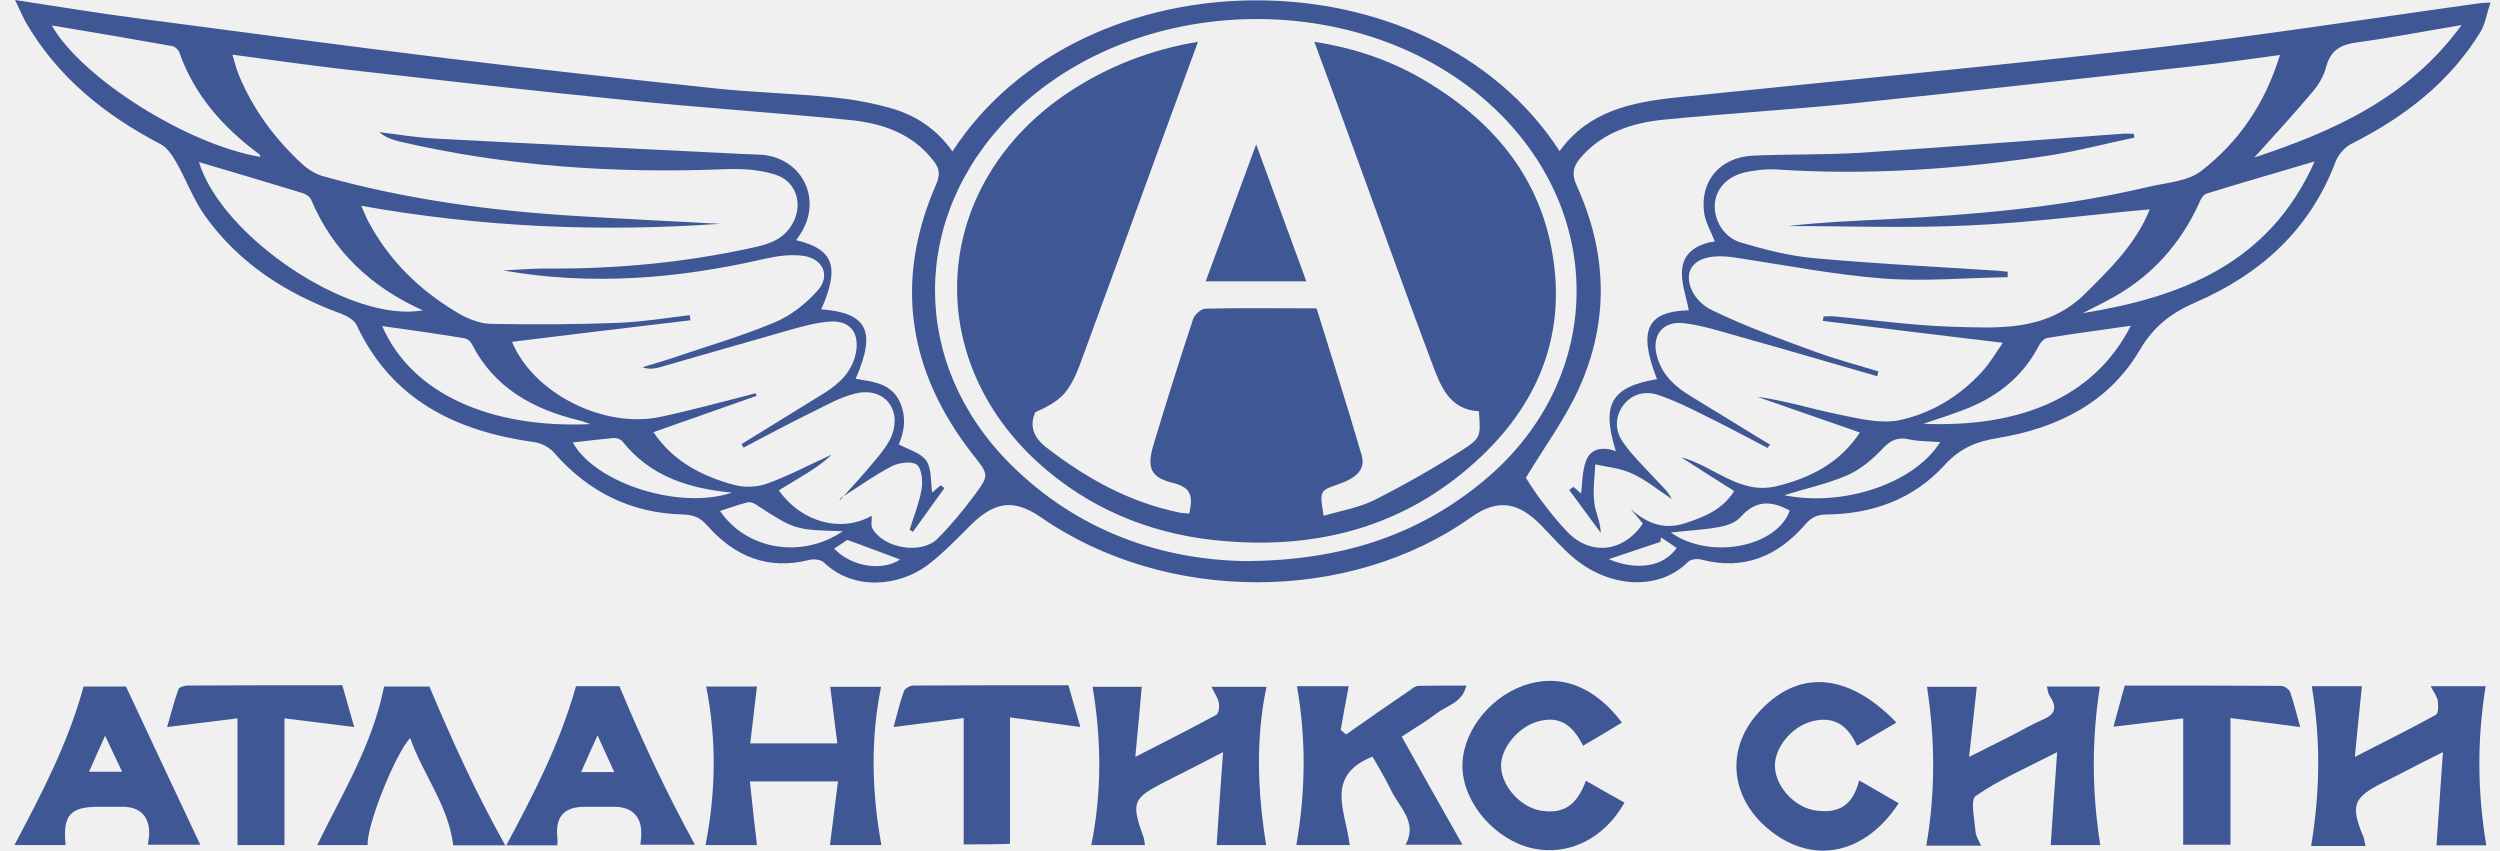
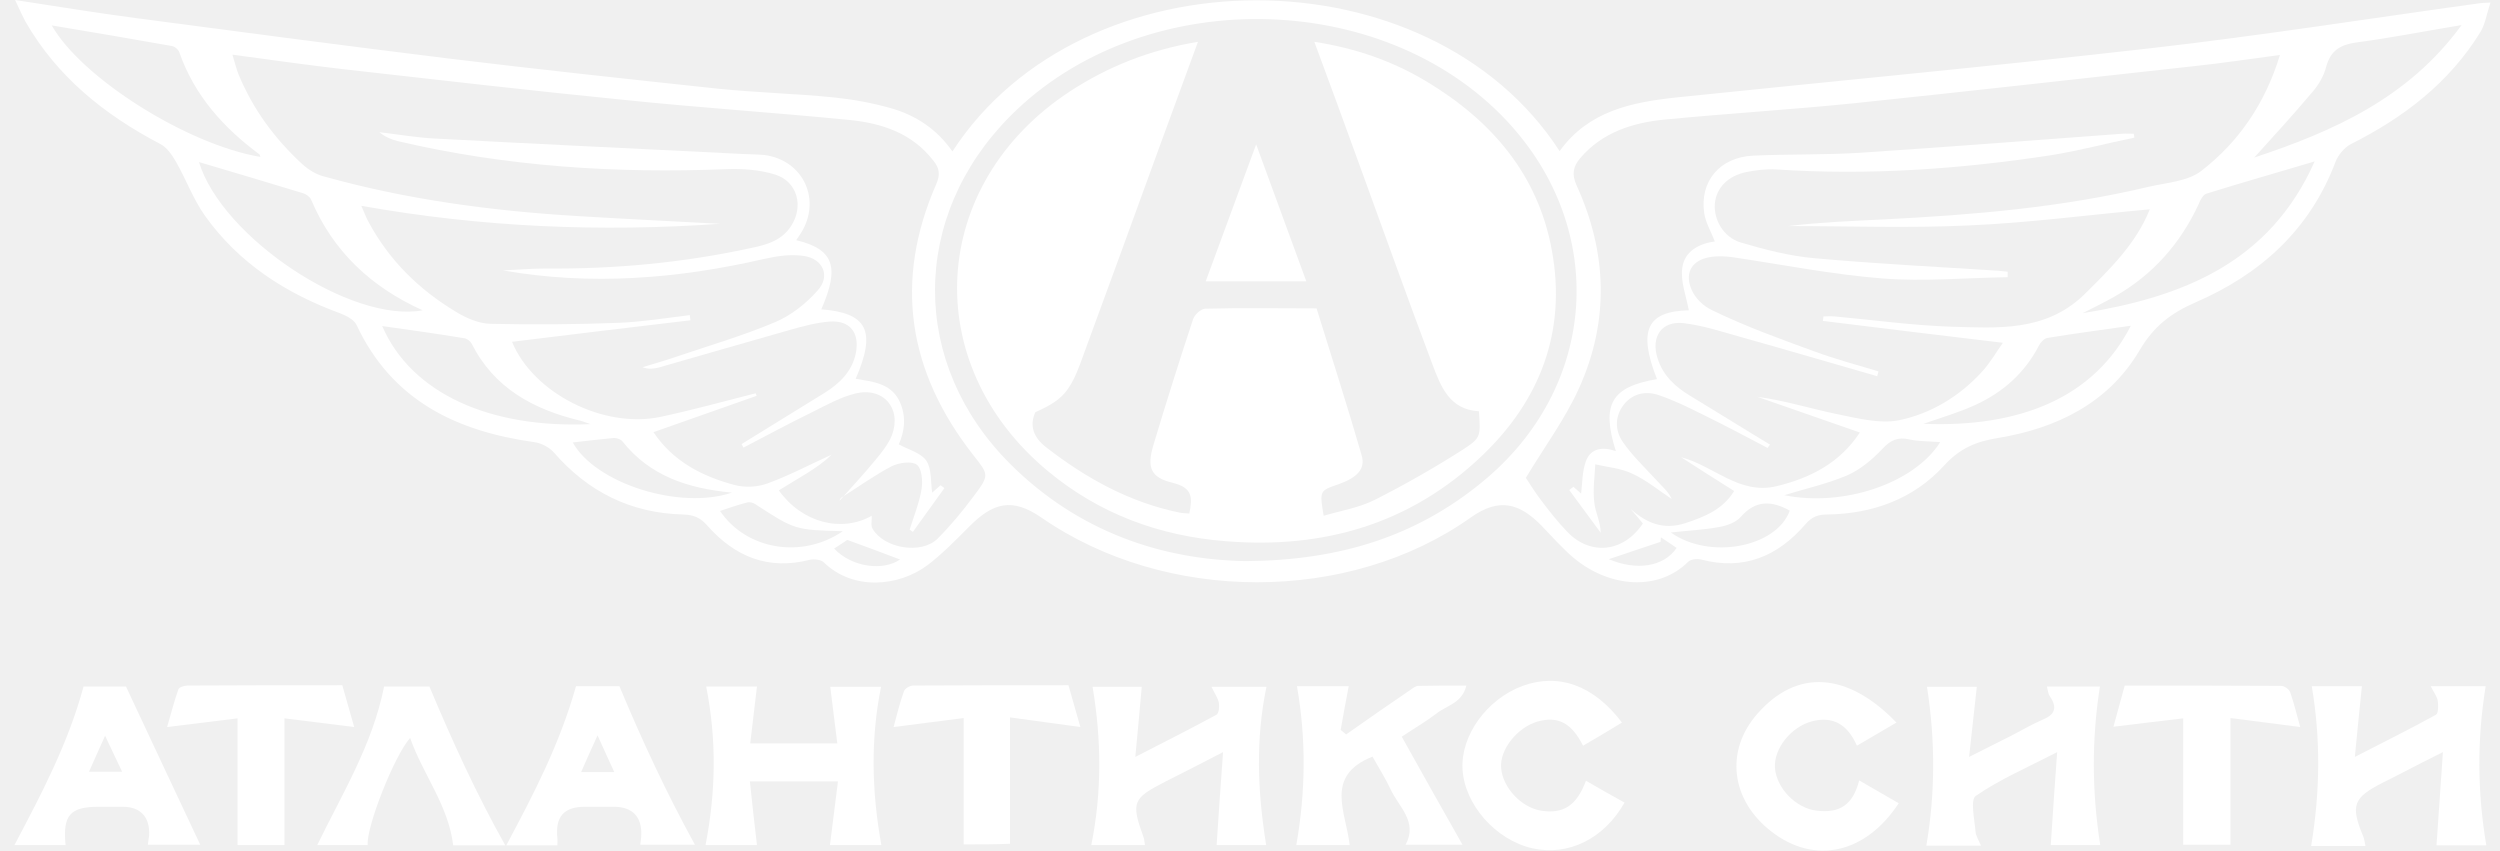
<svg xmlns="http://www.w3.org/2000/svg" width="97" height="33" viewBox="0 0 97 33" fill="none">
  <g clip-path="url(#clip0)">
-     <path d="M0.586 0C2.22 0.25 3.729 0.499 5.25 0.699C9.304 1.235 13.357 1.772 17.41 2.271C20.89 2.695 24.382 3.069 27.874 3.443C29.358 3.593 30.855 3.631 32.352 3.78C33.087 3.855 33.836 3.992 34.547 4.192C35.532 4.467 36.355 5.016 36.954 5.876C42.03 -1.934 55.462 -1.946 60.513 5.864C61.635 4.304 63.307 3.967 65.053 3.78C71.189 3.144 77.325 2.57 83.449 1.871C87.714 1.385 91.967 0.711 96.22 0.125C96.294 0.112 96.369 0.112 96.631 0.1C96.482 0.536 96.432 0.923 96.245 1.235C95.035 3.206 93.276 4.554 91.219 5.589C90.969 5.714 90.72 6.014 90.62 6.276C89.622 8.921 87.701 10.642 85.195 11.728C84.222 12.152 83.561 12.664 83.012 13.599C81.802 15.645 79.794 16.619 77.525 16.993C76.676 17.13 76.04 17.392 75.429 18.066C74.244 19.363 72.66 19.937 70.902 19.962C70.54 19.962 70.303 20.049 70.054 20.337C68.981 21.584 67.659 22.146 66.001 21.709C65.851 21.672 65.601 21.696 65.502 21.796C64.354 22.944 62.459 22.807 61.074 21.659C60.613 21.272 60.214 20.811 59.802 20.386C58.966 19.538 58.181 19.288 57.071 20.075C52.344 23.431 45.235 23.431 40.396 20.075C39.286 19.313 38.538 19.476 37.577 20.461C37.066 20.973 36.555 21.497 35.981 21.933C34.871 22.757 33.112 22.932 31.965 21.821C31.853 21.709 31.578 21.684 31.416 21.721C29.807 22.133 28.51 21.597 27.45 20.399C27.176 20.087 26.926 19.975 26.502 19.962C24.482 19.912 22.823 19.089 21.489 17.554C21.314 17.355 21.002 17.192 20.728 17.155C17.697 16.731 15.203 15.533 13.831 12.601C13.731 12.402 13.444 12.252 13.22 12.165C11.1 11.391 9.266 10.218 7.944 8.359C7.495 7.723 7.221 6.962 6.834 6.288C6.685 6.026 6.485 5.727 6.223 5.589C4.053 4.454 2.22 2.982 0.985 0.836C0.86 0.599 0.748 0.349 0.586 0ZM33.823 20.012C33.836 20.187 33.773 20.399 33.861 20.524C34.31 21.285 35.756 21.522 36.38 20.898C36.891 20.386 37.353 19.825 37.789 19.239C38.4 18.428 38.363 18.415 37.752 17.642C35.233 14.423 34.671 10.917 36.33 7.136C36.492 6.762 36.442 6.513 36.218 6.238C35.395 5.165 34.21 4.778 32.95 4.654C30.057 4.367 27.151 4.18 24.257 3.88C20.603 3.518 16.949 3.094 13.295 2.682C11.898 2.52 10.501 2.321 9.017 2.121C9.117 2.433 9.167 2.67 9.254 2.882C9.815 4.242 10.663 5.39 11.736 6.375C11.973 6.588 12.272 6.775 12.584 6.85C15.802 7.748 19.082 8.184 22.412 8.384C24.257 8.496 26.091 8.584 27.937 8.684C23.31 9.008 18.695 8.821 14.018 7.985C14.143 8.259 14.205 8.447 14.305 8.621C15.103 10.106 16.263 11.241 17.697 12.102C18.084 12.339 18.57 12.551 19.019 12.564C20.678 12.601 22.337 12.589 23.995 12.526C24.918 12.489 25.841 12.339 26.764 12.227C26.777 12.289 26.777 12.364 26.789 12.427C24.482 12.701 22.175 12.975 19.867 13.262C20.678 15.246 23.422 16.656 25.654 16.169C26.877 15.907 28.099 15.57 29.321 15.259C29.333 15.296 29.346 15.321 29.358 15.358C28.036 15.82 26.702 16.294 25.355 16.768C26.116 17.904 27.238 18.477 28.485 18.814C28.897 18.927 29.396 18.902 29.795 18.752C30.643 18.44 31.441 18.016 32.264 17.642C31.977 17.928 31.641 18.153 31.304 18.365C30.942 18.59 30.581 18.802 30.219 19.026C31.117 20.287 32.651 20.673 33.823 20.012ZM83.411 8.122C81.054 8.334 78.734 8.646 76.402 8.746C74.07 8.858 71.713 8.771 69.38 8.771C70.64 8.621 71.912 8.571 73.172 8.509C76.602 8.334 80.006 8.047 83.361 7.249C84.06 7.087 84.895 7.037 85.419 6.625C86.866 5.502 87.888 4.017 88.462 2.133C87.327 2.283 86.267 2.445 85.207 2.558C80.792 3.044 76.377 3.543 71.95 4.005C69.493 4.254 67.023 4.404 64.566 4.641C63.332 4.766 62.159 5.14 61.311 6.138C61.037 6.463 60.974 6.762 61.174 7.199C62.359 9.794 62.446 12.439 61.274 15.046C60.737 16.244 59.939 17.317 59.203 18.54C59.353 18.765 59.565 19.114 59.815 19.438C60.126 19.85 60.451 20.262 60.812 20.636C61.71 21.572 62.995 21.434 63.743 20.311C63.593 20.124 63.431 19.937 63.269 19.75C63.893 20.299 64.541 20.573 65.389 20.299C66.15 20.049 66.849 19.763 67.285 19.051C66.574 18.602 65.901 18.178 65.227 17.741C66.487 18.066 67.485 19.214 68.931 18.864C70.228 18.552 71.388 17.966 72.162 16.781C70.79 16.307 69.48 15.845 68.183 15.396C69.218 15.533 70.216 15.845 71.226 16.057C72.037 16.219 72.91 16.456 73.671 16.307C74.905 16.057 76.028 15.383 76.901 14.423C77.225 14.073 77.462 13.649 77.712 13.3C75.317 13.013 73.022 12.738 70.727 12.451C70.74 12.389 70.74 12.339 70.752 12.277C70.889 12.277 71.039 12.264 71.176 12.277C72.685 12.414 74.195 12.626 75.704 12.676C77.499 12.726 79.32 12.876 80.817 11.478C81.84 10.468 82.875 9.47 83.411 8.122ZM48.34 21.771C52.007 21.746 54.95 20.798 57.495 18.715C61.997 15.046 62.421 8.908 58.455 4.679C53.591 -0.499 44.275 -0.586 39.211 4.491C35.307 8.409 35.295 14.123 39.211 18.016C41.843 20.636 45.098 21.721 48.34 21.771ZM89.809 6.263C88.35 6.7 86.978 7.087 85.619 7.511C85.481 7.548 85.369 7.76 85.307 7.923C84.596 9.457 83.523 10.667 82.052 11.503C81.64 11.74 81.216 11.94 80.805 12.152C84.658 11.528 88.051 10.218 89.809 6.263ZM7.72 6.288C8.618 9.22 13.631 12.551 16.4 12.04C14.405 11.141 12.921 9.757 12.072 7.748C12.023 7.636 11.885 7.536 11.761 7.498C10.426 7.087 9.104 6.7 7.72 6.288ZM87.465 6.113C90.508 5.103 93.439 3.818 95.509 0.973C94.075 1.21 92.753 1.472 91.43 1.647C90.819 1.734 90.433 1.946 90.258 2.583C90.171 2.932 89.971 3.281 89.734 3.556C88.986 4.442 88.213 5.29 87.465 6.113ZM2.008 0.986C3.168 3.032 7.271 5.614 10.102 6.088C10.089 6.051 10.089 6.014 10.065 5.989C8.668 4.953 7.545 3.705 6.959 2.034C6.922 1.921 6.772 1.797 6.66 1.784C5.126 1.51 3.579 1.248 2.008 0.986ZM14.829 12.651C15.964 15.271 19.019 16.631 22.91 16.456C22.723 16.394 22.611 16.344 22.499 16.319C20.691 15.882 19.169 15.059 18.296 13.325C18.246 13.237 18.121 13.138 18.021 13.125C16.961 12.95 15.901 12.801 14.829 12.651ZM82.675 12.639C81.553 12.801 80.493 12.938 79.433 13.113C79.308 13.138 79.171 13.287 79.108 13.412C78.56 14.473 77.712 15.221 76.651 15.708C76.003 16.007 75.305 16.207 74.631 16.444C78.323 16.594 81.241 15.458 82.675 12.639ZM75.28 17.155C74.843 17.118 74.469 17.13 74.107 17.055C73.646 16.943 73.359 17.068 73.035 17.417C72.648 17.829 72.174 18.228 71.65 18.453C70.852 18.789 69.979 18.977 69.231 19.214C71.488 19.675 74.257 18.777 75.28 17.155ZM22.224 17.168C23.098 18.752 26.365 19.8 28.398 19.114C26.702 18.952 25.218 18.477 24.145 17.118C24.083 17.043 23.933 16.993 23.821 16.993C23.285 17.043 22.761 17.105 22.224 17.168ZM32.701 20.611C30.843 20.561 30.843 20.561 29.308 19.563C29.221 19.501 29.072 19.463 28.972 19.501C28.623 19.588 28.286 19.713 27.937 19.825C28.959 21.335 31.117 21.696 32.701 20.611ZM64.828 20.661C66.337 21.734 68.931 21.235 69.443 19.812C68.744 19.426 68.121 19.388 67.535 20.062C67.347 20.274 66.998 20.399 66.699 20.449C66.1 20.561 65.477 20.586 64.828 20.661ZM64.442 20.848C64.442 20.91 64.429 20.973 64.429 21.023C63.718 21.26 63.02 21.497 62.421 21.696C63.481 22.146 64.541 22.008 65.053 21.26C64.853 21.122 64.654 20.985 64.442 20.848ZM32.364 21.285C33.062 22.021 34.272 22.158 34.921 21.709C34.335 21.484 33.661 21.235 32.875 20.948C32.813 20.998 32.589 21.135 32.364 21.285Z" fill="#3F5795" />
-     <path d="M94.311 26.624C95.122 26.624 95.808 26.624 96.444 26.624C96.107 28.695 96.12 30.729 96.469 32.8C95.808 32.8 95.135 32.8 94.536 32.8C94.611 31.652 94.698 30.517 94.785 29.182C94.162 29.494 93.713 29.718 93.264 29.955C92.989 30.093 92.715 30.242 92.428 30.379C91.306 30.953 91.193 31.253 91.692 32.45C91.73 32.538 91.742 32.638 91.78 32.825C91.393 32.825 91.044 32.825 90.707 32.825C90.358 32.825 90.009 32.825 89.672 32.825C90.021 30.729 90.046 28.695 89.697 26.624C90.345 26.624 91.019 26.624 91.642 26.624C91.555 27.472 91.468 28.321 91.368 29.369C92.553 28.758 93.538 28.271 94.511 27.734C94.611 27.684 94.611 27.373 94.586 27.198C94.561 27.023 94.436 26.874 94.311 26.624Z" fill="#3F5795" />
-     <path d="M79.569 32.788C79.644 31.652 79.718 30.517 79.818 29.182C78.633 29.793 77.586 30.242 76.663 30.879C76.438 31.028 76.613 31.79 76.65 32.264C76.663 32.438 76.775 32.6 76.862 32.812C76.102 32.812 75.428 32.812 74.742 32.812C75.091 30.766 75.091 28.733 74.767 26.649C75.391 26.649 76.077 26.649 76.7 26.649C76.613 27.473 76.513 28.321 76.401 29.369C77.049 29.045 77.523 28.808 77.985 28.571C78.409 28.358 78.82 28.109 79.257 27.922C79.743 27.722 79.831 27.448 79.531 27.011C79.469 26.924 79.457 26.786 79.419 26.637C80.155 26.637 80.841 26.637 81.477 26.637C81.153 28.695 81.165 30.716 81.489 32.788C80.841 32.788 80.155 32.788 79.569 32.788Z" fill="#3F5795" />
-     <path d="M44.05 29.369C45.21 28.77 46.208 28.271 47.193 27.735C47.293 27.685 47.318 27.423 47.293 27.273C47.256 27.086 47.131 26.911 47.006 26.649C47.779 26.649 48.465 26.649 49.139 26.649C48.715 28.671 48.79 30.704 49.127 32.788C48.503 32.788 47.804 32.788 47.206 32.788C47.281 31.652 47.355 30.505 47.455 29.182C46.62 29.619 45.921 29.968 45.235 30.317C43.938 30.979 43.876 31.116 44.375 32.501C44.4 32.576 44.4 32.663 44.425 32.788C43.701 32.788 43.015 32.788 42.342 32.788C42.753 30.754 42.741 28.721 42.392 26.649C42.99 26.649 43.676 26.649 44.3 26.649C44.225 27.485 44.15 28.346 44.05 29.369Z" fill="#3F5795" />
-     <path d="M29.096 30.317C29.183 31.166 29.271 31.952 29.37 32.788C28.734 32.788 28.049 32.788 27.375 32.788C27.774 30.741 27.811 28.708 27.4 26.637C28.036 26.637 28.722 26.637 29.37 26.637C29.283 27.36 29.196 28.084 29.109 28.845C30.268 28.845 31.304 28.845 32.488 28.845C32.401 28.109 32.301 27.398 32.214 26.649C32.813 26.649 33.511 26.649 34.185 26.649C33.773 28.683 33.823 30.716 34.197 32.788C33.548 32.788 32.863 32.788 32.202 32.788C32.301 31.989 32.401 31.191 32.513 30.317C31.329 30.317 30.293 30.317 29.096 30.317Z" fill="#3F5795" />
-     <path d="M50.297 32.788C50.659 30.729 50.684 28.683 50.322 26.625C50.958 26.625 51.631 26.625 52.33 26.625C52.218 27.198 52.118 27.76 52.018 28.321C52.093 28.384 52.155 28.434 52.23 28.496C53.066 27.91 53.901 27.323 54.749 26.749C54.837 26.687 54.936 26.612 55.036 26.612C55.635 26.6 56.233 26.6 56.895 26.6C56.732 27.286 56.121 27.373 55.735 27.685C55.323 27.997 54.874 28.259 54.388 28.583C55.161 29.968 55.922 31.328 56.745 32.775C55.947 32.775 55.261 32.775 54.537 32.775C55.024 31.877 54.263 31.303 53.951 30.617C53.752 30.193 53.49 29.781 53.253 29.357C51.37 30.105 52.23 31.515 52.367 32.788C51.644 32.788 50.958 32.788 50.297 32.788Z" fill="#3F5795" />
-     <path d="M22.349 26.624C22.848 26.624 23.521 26.624 24.033 26.624C24.918 28.745 25.854 30.754 26.963 32.775C26.228 32.775 25.554 32.775 24.843 32.775C24.856 32.65 24.881 32.513 24.881 32.388C24.906 31.689 24.532 31.303 23.821 31.303C23.447 31.303 23.072 31.303 22.698 31.303C21.875 31.303 21.538 31.689 21.626 32.525C21.638 32.6 21.626 32.688 21.626 32.8C20.989 32.8 20.354 32.8 19.643 32.8C20.703 30.816 21.713 28.882 22.349 26.624ZM23.833 29.955C23.621 29.481 23.422 29.069 23.185 28.533C22.935 29.082 22.748 29.494 22.549 29.955C22.997 29.955 23.372 29.955 23.833 29.955Z" fill="#3F5795" />
-     <path d="M0.561 32.788C1.621 30.779 2.643 28.845 3.242 26.637C3.716 26.637 4.402 26.637 4.888 26.637C5.861 28.708 6.796 30.716 7.769 32.775C7.121 32.775 6.447 32.775 5.736 32.775C5.749 32.65 5.774 32.538 5.786 32.413C5.824 31.702 5.449 31.303 4.764 31.303C4.452 31.303 4.14 31.303 3.828 31.303C2.718 31.303 2.431 31.627 2.544 32.788C1.907 32.788 1.271 32.788 0.561 32.788ZM3.454 29.943C3.928 29.943 4.302 29.943 4.739 29.943C4.514 29.469 4.315 29.057 4.078 28.546C3.841 29.082 3.654 29.481 3.454 29.943Z" fill="#3F5795" />
-     <path d="M72.136 30.28C72.672 30.592 73.171 30.879 73.67 31.166C72.385 33.125 70.402 33.562 68.731 32.264C67.147 31.041 66.923 29.12 68.195 27.685C69.716 25.951 71.674 26.063 73.583 28.035C73.059 28.346 72.56 28.633 72.049 28.933C71.674 28.084 71.101 27.785 70.315 27.985C69.492 28.197 68.819 29.045 68.868 29.794C68.931 30.592 69.692 31.366 70.49 31.453C71.388 31.565 71.899 31.216 72.136 30.28Z" fill="#3F5795" />
-     <path d="M61.423 28.933C60.974 28.047 60.45 27.773 59.652 27.997C58.879 28.222 58.193 29.07 58.243 29.781C58.292 30.543 59.016 31.328 59.789 31.453C60.65 31.59 61.173 31.266 61.535 30.293C62.034 30.58 62.533 30.867 63.032 31.141C62.234 32.551 60.849 33.225 59.452 32.913C58.031 32.589 56.821 31.216 56.746 29.844C56.671 28.534 57.694 27.124 59.078 26.612C60.488 26.101 61.847 26.6 62.932 28.035C62.421 28.347 61.922 28.646 61.423 28.933Z" fill="#3F5795" />
-     <path d="M14.903 26.637C15.451 26.637 16.125 26.637 16.661 26.637C17.547 28.745 18.47 30.779 19.605 32.8C18.831 32.8 18.158 32.8 17.584 32.8C17.397 31.241 16.412 30.055 15.913 28.633C15.302 29.307 14.204 32.101 14.267 32.788C13.631 32.788 13.007 32.788 12.309 32.788C13.281 30.791 14.454 28.895 14.903 26.637Z" fill="#3F5795" />
-     <path d="M82.002 28.197C82.139 27.685 82.289 27.161 82.439 26.6C84.484 26.6 86.492 26.6 88.512 26.612C88.637 26.612 88.824 26.749 88.861 26.862C89.011 27.298 89.123 27.76 89.248 28.209C88.3 28.084 87.39 27.972 86.542 27.86C86.542 29.569 86.542 31.154 86.542 32.775C85.968 32.775 85.282 32.775 84.708 32.775C84.708 31.191 84.708 29.606 84.708 27.872C83.885 27.972 83 28.072 82.002 28.197Z" fill="#3F5795" />
-     <path d="M13.743 28.209C12.745 28.084 11.86 27.972 11.037 27.872C11.037 29.581 11.037 31.166 11.037 32.788C10.488 32.788 9.802 32.788 9.216 32.788C9.216 31.191 9.216 29.606 9.216 27.872C8.38 27.972 7.482 28.084 6.484 28.209C6.622 27.747 6.746 27.236 6.921 26.749C6.946 26.662 7.158 26.599 7.283 26.599C9.278 26.587 11.261 26.587 13.281 26.587C13.444 27.148 13.593 27.672 13.743 28.209Z" fill="#3F5795" />
-     <path d="M37.391 32.763C37.391 31.153 37.391 29.581 37.391 27.86C36.53 27.972 35.632 28.084 34.672 28.209C34.797 27.747 34.909 27.273 35.071 26.824C35.108 26.712 35.308 26.599 35.433 26.599C37.428 26.587 39.411 26.587 41.456 26.587C41.619 27.148 41.768 27.685 41.918 28.209C40.945 28.072 40.06 27.959 39.187 27.835C39.187 29.531 39.187 31.103 39.187 32.738C38.663 32.763 37.989 32.763 37.391 32.763Z" fill="#3F5795" />
-     <path d="M19.518 10.493C20.067 10.468 20.616 10.418 21.177 10.418C23.871 10.443 26.528 10.193 29.159 9.619C29.758 9.495 30.331 9.332 30.693 8.771C31.192 8.01 30.943 7.049 30.082 6.775C29.483 6.588 28.822 6.538 28.186 6.563C23.896 6.737 19.643 6.463 15.44 5.477C15.191 5.415 14.941 5.315 14.717 5.128C15.44 5.215 16.163 5.34 16.899 5.377C20.878 5.59 24.869 5.777 28.847 5.976C29.122 5.989 29.384 5.989 29.658 6.014C31.18 6.213 31.89 7.773 31.067 9.058C31.017 9.145 30.955 9.22 30.893 9.32C32.352 9.669 32.589 10.355 31.866 12.002C33.649 12.14 34.011 12.838 33.2 14.697C33.849 14.81 34.535 14.86 34.884 15.533C35.196 16.157 35.083 16.781 34.871 17.242C35.27 17.455 35.744 17.579 35.944 17.879C36.156 18.203 36.106 18.69 36.168 19.114C36.243 19.052 36.368 18.939 36.493 18.827C36.542 18.864 36.592 18.902 36.642 18.939C36.231 19.501 35.832 20.075 35.42 20.636C35.383 20.611 35.345 20.586 35.295 20.549C35.457 20.025 35.669 19.513 35.757 18.977C35.807 18.665 35.769 18.178 35.57 18.029C35.37 17.879 34.871 17.954 34.597 18.091C33.948 18.428 33.362 18.852 32.751 19.239C32.676 19.289 32.589 19.326 32.576 19.426C33.038 18.902 33.524 18.39 33.961 17.854C34.21 17.554 34.472 17.23 34.609 16.881C34.996 15.833 34.26 14.997 33.175 15.271C32.626 15.409 32.102 15.695 31.579 15.957C30.656 16.407 29.758 16.893 28.847 17.367C28.822 17.317 28.797 17.28 28.773 17.23C29.845 16.569 30.918 15.908 31.99 15.246C32.589 14.872 33.075 14.398 33.212 13.674C33.35 12.901 32.975 12.427 32.202 12.476C31.691 12.514 31.18 12.651 30.693 12.788C28.972 13.275 27.263 13.774 25.555 14.261C25.355 14.31 25.156 14.335 24.931 14.248C25.33 14.123 25.742 14.011 26.141 13.874C27.463 13.425 28.797 13.038 30.07 12.502C30.693 12.239 31.279 11.778 31.728 11.266C32.227 10.717 31.94 10.044 31.192 9.931C30.693 9.856 30.157 9.931 29.658 10.044C26.303 10.817 22.936 11.092 19.518 10.493Z" fill="#3F5795" />
-     <path d="M68.582 17.38C67.746 16.943 66.911 16.494 66.062 16.082C65.514 15.807 64.953 15.533 64.366 15.333C63.867 15.159 63.356 15.258 63.007 15.695C62.645 16.157 62.658 16.706 62.969 17.155C63.344 17.691 63.83 18.153 64.279 18.64C64.479 18.864 64.716 19.051 64.865 19.363C64.354 19.026 63.88 18.627 63.331 18.378C62.895 18.166 62.371 18.128 61.897 18.016C61.872 18.515 61.797 19.014 61.859 19.5C61.897 19.875 62.096 20.224 62.109 20.673C61.697 20.124 61.298 19.563 60.887 19.014C60.937 18.977 60.986 18.927 61.049 18.889C61.161 18.989 61.286 19.101 61.348 19.151C61.398 18.739 61.386 18.29 61.535 17.891C61.722 17.38 62.196 17.33 62.695 17.504C62.121 15.683 62.52 15.009 64.291 14.71C63.543 12.813 63.905 12.077 65.526 12.04C65.427 11.491 65.189 10.904 65.277 10.368C65.364 9.756 65.925 9.445 66.536 9.37C66.399 9.008 66.187 8.659 66.125 8.284C65.938 7.037 66.724 6.101 68.021 6.039C69.405 5.976 70.802 6.014 72.199 5.926C75.579 5.702 78.946 5.44 82.326 5.19C82.475 5.178 82.638 5.19 82.787 5.19C82.8 5.24 82.812 5.29 82.812 5.34C81.727 5.564 80.654 5.851 79.557 6.026C76.04 6.563 72.498 6.812 68.931 6.575C68.544 6.55 68.145 6.6 67.759 6.675C67.035 6.825 66.586 7.299 66.536 7.91C66.487 8.521 66.873 9.208 67.534 9.407C68.47 9.682 69.417 9.931 70.39 10.018C72.76 10.231 75.154 10.355 77.537 10.505C77.661 10.518 77.773 10.53 77.898 10.543C77.898 10.617 77.898 10.68 77.898 10.755C76.277 10.78 74.656 10.929 73.047 10.805C71.126 10.655 69.23 10.28 67.322 9.994C66.449 9.856 65.801 10.006 65.589 10.468C65.389 10.904 65.676 11.678 66.437 12.04C67.721 12.664 69.068 13.15 70.403 13.637C71.213 13.936 72.061 14.161 72.885 14.41C72.872 14.473 72.847 14.535 72.835 14.597C71.051 14.086 69.28 13.562 67.497 13.063C66.786 12.863 66.062 12.626 65.327 12.539C64.466 12.439 64.042 13.075 64.317 13.911C64.528 14.585 65.015 15.021 65.601 15.371C66.636 15.995 67.646 16.631 68.682 17.255C68.644 17.28 68.619 17.33 68.582 17.38Z" fill="#3F5795" />
-     <path d="M46.481 1.622C45.97 3.007 45.496 4.304 45.022 5.602C43.987 8.447 42.952 11.291 41.904 14.136C41.754 14.535 41.567 14.959 41.293 15.271C41.006 15.596 40.582 15.808 40.17 15.995C39.934 16.519 40.096 16.98 40.607 17.367C42.154 18.565 43.825 19.488 45.758 19.887C45.87 19.912 45.995 19.912 46.145 19.925C46.269 19.326 46.282 18.927 45.521 18.74C44.635 18.528 44.486 18.141 44.76 17.242C45.246 15.621 45.758 13.999 46.294 12.377C46.356 12.202 46.606 11.977 46.768 11.977C48.177 11.94 49.587 11.965 51.083 11.965C51.669 13.861 52.281 15.758 52.829 17.654C52.992 18.191 52.667 18.528 51.931 18.79C51.196 19.039 51.196 19.039 51.358 20.012C52.031 19.813 52.742 19.7 53.353 19.388C54.513 18.802 55.648 18.153 56.745 17.455C57.481 16.98 57.444 16.918 57.382 15.957C56.234 15.895 55.897 14.984 55.573 14.123C54.6 11.541 53.678 8.946 52.73 6.351C52.168 4.791 51.595 3.244 50.996 1.622C52.605 1.872 54.039 2.371 55.361 3.169C57.868 4.679 59.676 6.762 60.213 9.719C60.786 12.851 59.764 15.521 57.506 17.679C54.725 20.337 51.333 21.31 47.554 20.998C44.985 20.798 42.652 19.937 40.657 18.278C35.631 14.098 36.042 7.137 41.517 3.543C42.989 2.583 44.611 1.934 46.481 1.622Z" fill="#3F5795" />
-     <path d="M48.739 5.602C49.425 7.473 50.049 9.17 50.685 10.916C49.35 10.916 48.128 10.916 46.781 10.916C47.43 9.157 48.053 7.473 48.739 5.602Z" fill="#3F5795" />
+     <path d="M0.586 0C2.22 0.25 3.729 0.499 5.25 0.699C9.304 1.235 13.357 1.772 17.41 2.271C20.89 2.695 24.382 3.069 27.874 3.443C29.358 3.593 30.855 3.631 32.352 3.78C33.087 3.855 33.836 3.992 34.547 4.192C35.532 4.467 36.355 5.016 36.954 5.876C42.03 -1.934 55.462 -1.946 60.513 5.864C61.635 4.304 63.307 3.967 65.053 3.78C71.189 3.144 77.325 2.57 83.449 1.871C87.714 1.385 91.967 0.711 96.22 0.125C96.294 0.112 96.369 0.112 96.631 0.1C96.482 0.536 96.432 0.923 96.245 1.235C95.035 3.206 93.276 4.554 91.219 5.589C90.969 5.714 90.72 6.014 90.62 6.276C89.622 8.921 87.701 10.642 85.195 11.728C84.222 12.152 83.561 12.664 83.012 13.599C81.802 15.645 79.794 16.619 77.525 16.993C76.676 17.13 76.04 17.392 75.429 18.066C74.244 19.363 72.66 19.937 70.902 19.962C70.54 19.962 70.303 20.049 70.054 20.337C68.981 21.584 67.659 22.146 66.001 21.709C65.851 21.672 65.601 21.696 65.502 21.796C64.354 22.944 62.459 22.807 61.074 21.659C60.613 21.272 60.214 20.811 59.802 20.386C58.966 19.538 58.181 19.288 57.071 20.075C52.344 23.431 45.235 23.431 40.396 20.075C39.286 19.313 38.538 19.476 37.577 20.461C37.066 20.973 36.555 21.497 35.981 21.933C34.871 22.757 33.112 22.932 31.965 21.821C31.853 21.709 31.578 21.684 31.416 21.721C29.807 22.133 28.51 21.597 27.45 20.399C27.176 20.087 26.926 19.975 26.502 19.962C24.482 19.912 22.823 19.089 21.489 17.554C21.314 17.355 21.002 17.192 20.728 17.155C17.697 16.731 15.203 15.533 13.831 12.601C13.731 12.402 13.444 12.252 13.22 12.165C11.1 11.391 9.266 10.218 7.944 8.359C7.495 7.723 7.221 6.962 6.834 6.288C6.685 6.026 6.485 5.727 6.223 5.589C4.053 4.454 2.22 2.982 0.985 0.836C0.86 0.599 0.748 0.349 0.586 0ZM33.823 20.012C33.836 20.187 33.773 20.399 33.861 20.524C34.31 21.285 35.756 21.522 36.38 20.898C36.891 20.386 37.353 19.825 37.789 19.239C38.4 18.428 38.363 18.415 37.752 17.642C35.233 14.423 34.671 10.917 36.33 7.136C36.492 6.762 36.442 6.513 36.218 6.238C35.395 5.165 34.21 4.778 32.95 4.654C30.057 4.367 27.151 4.18 24.257 3.88C20.603 3.518 16.949 3.094 13.295 2.682C11.898 2.52 10.501 2.321 9.017 2.121C9.117 2.433 9.167 2.67 9.254 2.882C9.815 4.242 10.663 5.39 11.736 6.375C11.973 6.588 12.272 6.775 12.584 6.85C15.802 7.748 19.082 8.184 22.412 8.384C24.257 8.496 26.091 8.584 27.937 8.684C23.31 9.008 18.695 8.821 14.018 7.985C14.143 8.259 14.205 8.447 14.305 8.621C15.103 10.106 16.263 11.241 17.697 12.102C18.084 12.339 18.57 12.551 19.019 12.564C20.678 12.601 22.337 12.589 23.995 12.526C24.918 12.489 25.841 12.339 26.764 12.227C26.777 12.289 26.777 12.364 26.789 12.427C24.482 12.701 22.175 12.975 19.867 13.262C20.678 15.246 23.422 16.656 25.654 16.169C26.877 15.907 28.099 15.57 29.321 15.259C29.333 15.296 29.346 15.321 29.358 15.358C28.036 15.82 26.702 16.294 25.355 16.768C26.116 17.904 27.238 18.477 28.485 18.814C28.897 18.927 29.396 18.902 29.795 18.752C30.643 18.44 31.441 18.016 32.264 17.642C31.977 17.928 31.641 18.153 31.304 18.365C30.942 18.59 30.581 18.802 30.219 19.026C31.117 20.287 32.651 20.673 33.823 20.012ZM83.411 8.122C81.054 8.334 78.734 8.646 76.402 8.746C74.07 8.858 71.713 8.771 69.38 8.771C70.64 8.621 71.912 8.571 73.172 8.509C76.602 8.334 80.006 8.047 83.361 7.249C84.06 7.087 84.895 7.037 85.419 6.625C86.866 5.502 87.888 4.017 88.462 2.133C87.327 2.283 86.267 2.445 85.207 2.558C80.792 3.044 76.377 3.543 71.95 4.005C69.493 4.254 67.023 4.404 64.566 4.641C63.332 4.766 62.159 5.14 61.311 6.138C61.037 6.463 60.974 6.762 61.174 7.199C62.359 9.794 62.446 12.439 61.274 15.046C60.737 16.244 59.939 17.317 59.203 18.54C59.353 18.765 59.565 19.114 59.815 19.438C60.126 19.85 60.451 20.262 60.812 20.636C61.71 21.572 62.995 21.434 63.743 20.311C63.593 20.124 63.431 19.937 63.269 19.75C63.893 20.299 64.541 20.573 65.389 20.299C66.15 20.049 66.849 19.763 67.285 19.051C66.574 18.602 65.901 18.178 65.227 17.741C66.487 18.066 67.485 19.214 68.931 18.864C70.228 18.552 71.388 17.966 72.162 16.781C70.79 16.307 69.48 15.845 68.183 15.396C69.218 15.533 70.216 15.845 71.226 16.057C72.037 16.219 72.91 16.456 73.671 16.307C74.905 16.057 76.028 15.383 76.901 14.423C77.225 14.073 77.462 13.649 77.712 13.3C75.317 13.013 73.022 12.738 70.727 12.451C70.74 12.389 70.74 12.339 70.752 12.277C70.889 12.277 71.039 12.264 71.176 12.277C72.685 12.414 74.195 12.626 75.704 12.676C77.499 12.726 79.32 12.876 80.817 11.478C81.84 10.468 82.875 9.47 83.411 8.122ZM48.34 21.771C52.007 21.746 54.95 20.798 57.495 18.715C61.997 15.046 62.421 8.908 58.455 4.679C53.591 -0.499 44.275 -0.586 39.211 4.491C35.307 8.409 35.295 14.123 39.211 18.016C41.843 20.636 45.098 21.721 48.34 21.771ZM89.809 6.263C88.35 6.7 86.978 7.087 85.619 7.511C85.481 7.548 85.369 7.76 85.307 7.923C84.596 9.457 83.523 10.667 82.052 11.503C81.64 11.74 81.216 11.94 80.805 12.152C84.658 11.528 88.051 10.218 89.809 6.263ZM7.72 6.288C8.618 9.22 13.631 12.551 16.4 12.04C14.405 11.141 12.921 9.757 12.072 7.748C12.023 7.636 11.885 7.536 11.761 7.498C10.426 7.087 9.104 6.7 7.72 6.288ZM87.465 6.113C90.508 5.103 93.439 3.818 95.509 0.973C94.075 1.21 92.753 1.472 91.43 1.647C90.819 1.734 90.433 1.946 90.258 2.583C90.171 2.932 89.971 3.281 89.734 3.556C88.986 4.442 88.213 5.29 87.465 6.113ZM2.008 0.986C3.168 3.032 7.271 5.614 10.102 6.088C10.089 6.051 10.089 6.014 10.065 5.989C8.668 4.953 7.545 3.705 6.959 2.034C6.922 1.921 6.772 1.797 6.66 1.784C5.126 1.51 3.579 1.248 2.008 0.986ZM14.829 12.651C15.964 15.271 19.019 16.631 22.91 16.456C22.723 16.394 22.611 16.344 22.499 16.319C20.691 15.882 19.169 15.059 18.296 13.325C18.246 13.237 18.121 13.138 18.021 13.125C16.961 12.95 15.901 12.801 14.829 12.651ZM82.675 12.639C81.553 12.801 80.493 12.938 79.433 13.113C79.308 13.138 79.171 13.287 79.108 13.412C78.56 14.473 77.712 15.221 76.651 15.708C76.003 16.007 75.305 16.207 74.631 16.444C78.323 16.594 81.241 15.458 82.675 12.639ZM75.28 17.155C74.843 17.118 74.469 17.13 74.107 17.055C73.646 16.943 73.359 17.068 73.035 17.417C72.648 17.829 72.174 18.228 71.65 18.453C70.852 18.789 69.979 18.977 69.231 19.214C71.488 19.675 74.257 18.777 75.28 17.155ZM22.224 17.168C23.098 18.752 26.365 19.8 28.398 19.114C26.702 18.952 25.218 18.477 24.145 17.118C24.083 17.043 23.933 16.993 23.821 16.993C23.285 17.043 22.761 17.105 22.224 17.168ZM32.701 20.611C30.843 20.561 30.843 20.561 29.308 19.563C29.221 19.501 29.072 19.463 28.972 19.501C28.623 19.588 28.286 19.713 27.937 19.825C28.959 21.335 31.117 21.696 32.701 20.611ZM64.828 20.661C66.337 21.734 68.931 21.235 69.443 19.812C68.744 19.426 68.121 19.388 67.535 20.062C67.347 20.274 66.998 20.399 66.699 20.449C66.1 20.561 65.477 20.586 64.828 20.661ZM64.442 20.848C64.442 20.91 64.429 20.973 64.429 21.023C63.718 21.26 63.02 21.497 62.421 21.696C63.481 22.146 64.541 22.008 65.053 21.26C64.853 21.122 64.654 20.985 64.442 20.848ZM32.364 21.285C33.062 22.021 34.272 22.158 34.921 21.709C34.335 21.484 33.661 21.235 32.875 20.948C32.813 20.998 32.589 21.135 32.364 21.285Z" fill="#FFF" />
+     <path d="M94.311 26.624C95.122 26.624 95.808 26.624 96.444 26.624C96.107 28.695 96.12 30.729 96.469 32.8C95.808 32.8 95.135 32.8 94.536 32.8C94.611 31.652 94.698 30.517 94.785 29.182C94.162 29.494 93.713 29.718 93.264 29.955C92.989 30.093 92.715 30.242 92.428 30.379C91.306 30.953 91.193 31.253 91.692 32.45C91.73 32.538 91.742 32.638 91.78 32.825C91.393 32.825 91.044 32.825 90.707 32.825C90.358 32.825 90.009 32.825 89.672 32.825C90.021 30.729 90.046 28.695 89.697 26.624C90.345 26.624 91.019 26.624 91.642 26.624C91.555 27.472 91.468 28.321 91.368 29.369C92.553 28.758 93.538 28.271 94.511 27.734C94.611 27.684 94.611 27.373 94.586 27.198C94.561 27.023 94.436 26.874 94.311 26.624Z" fill="#FFF" />
+     <path d="M79.569 32.788C79.644 31.652 79.718 30.517 79.818 29.182C78.633 29.793 77.586 30.242 76.663 30.879C76.438 31.028 76.613 31.79 76.65 32.264C76.663 32.438 76.775 32.6 76.862 32.812C76.102 32.812 75.428 32.812 74.742 32.812C75.091 30.766 75.091 28.733 74.767 26.649C75.391 26.649 76.077 26.649 76.7 26.649C76.613 27.473 76.513 28.321 76.401 29.369C77.049 29.045 77.523 28.808 77.985 28.571C78.409 28.358 78.82 28.109 79.257 27.922C79.743 27.722 79.831 27.448 79.531 27.011C79.469 26.924 79.457 26.786 79.419 26.637C80.155 26.637 80.841 26.637 81.477 26.637C81.153 28.695 81.165 30.716 81.489 32.788C80.841 32.788 80.155 32.788 79.569 32.788Z" fill="#FFF" />
+     <path d="M44.05 29.369C45.21 28.77 46.208 28.271 47.193 27.735C47.293 27.685 47.318 27.423 47.293 27.273C47.256 27.086 47.131 26.911 47.006 26.649C47.779 26.649 48.465 26.649 49.139 26.649C48.715 28.671 48.79 30.704 49.127 32.788C48.503 32.788 47.804 32.788 47.206 32.788C47.281 31.652 47.355 30.505 47.455 29.182C46.62 29.619 45.921 29.968 45.235 30.317C43.938 30.979 43.876 31.116 44.375 32.501C44.4 32.576 44.4 32.663 44.425 32.788C43.701 32.788 43.015 32.788 42.342 32.788C42.753 30.754 42.741 28.721 42.392 26.649C42.99 26.649 43.676 26.649 44.3 26.649C44.225 27.485 44.15 28.346 44.05 29.369Z" fill="#FFF" />
+     <path d="M29.096 30.317C29.183 31.166 29.271 31.952 29.37 32.788C28.734 32.788 28.049 32.788 27.375 32.788C27.774 30.741 27.811 28.708 27.4 26.637C28.036 26.637 28.722 26.637 29.37 26.637C29.283 27.36 29.196 28.084 29.109 28.845C30.268 28.845 31.304 28.845 32.488 28.845C32.401 28.109 32.301 27.398 32.214 26.649C32.813 26.649 33.511 26.649 34.185 26.649C33.773 28.683 33.823 30.716 34.197 32.788C33.548 32.788 32.863 32.788 32.202 32.788C32.301 31.989 32.401 31.191 32.513 30.317C31.329 30.317 30.293 30.317 29.096 30.317Z" fill="#FFF" />
+     <path d="M50.297 32.788C50.659 30.729 50.684 28.683 50.322 26.625C50.958 26.625 51.631 26.625 52.33 26.625C52.218 27.198 52.118 27.76 52.018 28.321C52.093 28.384 52.155 28.434 52.23 28.496C53.066 27.91 53.901 27.323 54.749 26.749C54.837 26.687 54.936 26.612 55.036 26.612C55.635 26.6 56.233 26.6 56.895 26.6C56.732 27.286 56.121 27.373 55.735 27.685C55.323 27.997 54.874 28.259 54.388 28.583C55.161 29.968 55.922 31.328 56.745 32.775C55.947 32.775 55.261 32.775 54.537 32.775C55.024 31.877 54.263 31.303 53.951 30.617C53.752 30.193 53.49 29.781 53.253 29.357C51.37 30.105 52.23 31.515 52.367 32.788C51.644 32.788 50.958 32.788 50.297 32.788Z" fill="#FFF" />
+     <path d="M22.349 26.624C22.848 26.624 23.521 26.624 24.033 26.624C24.918 28.745 25.854 30.754 26.963 32.775C26.228 32.775 25.554 32.775 24.843 32.775C24.856 32.65 24.881 32.513 24.881 32.388C24.906 31.689 24.532 31.303 23.821 31.303C23.447 31.303 23.072 31.303 22.698 31.303C21.875 31.303 21.538 31.689 21.626 32.525C21.638 32.6 21.626 32.688 21.626 32.8C20.989 32.8 20.354 32.8 19.643 32.8C20.703 30.816 21.713 28.882 22.349 26.624ZM23.833 29.955C23.621 29.481 23.422 29.069 23.185 28.533C22.935 29.082 22.748 29.494 22.549 29.955C22.997 29.955 23.372 29.955 23.833 29.955Z" fill="#FFF" />
+     <path d="M0.561 32.788C1.621 30.779 2.643 28.845 3.242 26.637C3.716 26.637 4.402 26.637 4.888 26.637C5.861 28.708 6.796 30.716 7.769 32.775C7.121 32.775 6.447 32.775 5.736 32.775C5.749 32.65 5.774 32.538 5.786 32.413C5.824 31.702 5.449 31.303 4.764 31.303C4.452 31.303 4.14 31.303 3.828 31.303C2.718 31.303 2.431 31.627 2.544 32.788C1.907 32.788 1.271 32.788 0.561 32.788ZM3.454 29.943C3.928 29.943 4.302 29.943 4.739 29.943C4.514 29.469 4.315 29.057 4.078 28.546C3.841 29.082 3.654 29.481 3.454 29.943Z" fill="#FFF" />
+     <path d="M72.136 30.28C72.672 30.592 73.171 30.879 73.67 31.166C72.385 33.125 70.402 33.562 68.731 32.264C67.147 31.041 66.923 29.12 68.195 27.685C69.716 25.951 71.674 26.063 73.583 28.035C73.059 28.346 72.56 28.633 72.049 28.933C71.674 28.084 71.101 27.785 70.315 27.985C69.492 28.197 68.819 29.045 68.868 29.794C68.931 30.592 69.692 31.366 70.49 31.453C71.388 31.565 71.899 31.216 72.136 30.28Z" fill="#FFF" />
+     <path d="M61.423 28.933C60.974 28.047 60.45 27.773 59.652 27.997C58.879 28.222 58.193 29.07 58.243 29.781C58.292 30.543 59.016 31.328 59.789 31.453C60.65 31.59 61.173 31.266 61.535 30.293C62.034 30.58 62.533 30.867 63.032 31.141C62.234 32.551 60.849 33.225 59.452 32.913C58.031 32.589 56.821 31.216 56.746 29.844C56.671 28.534 57.694 27.124 59.078 26.612C60.488 26.101 61.847 26.6 62.932 28.035C62.421 28.347 61.922 28.646 61.423 28.933Z" fill="#FFF" />
+     <path d="M14.903 26.637C15.451 26.637 16.125 26.637 16.661 26.637C17.547 28.745 18.47 30.779 19.605 32.8C18.831 32.8 18.158 32.8 17.584 32.8C17.397 31.241 16.412 30.055 15.913 28.633C15.302 29.307 14.204 32.101 14.267 32.788C13.631 32.788 13.007 32.788 12.309 32.788C13.281 30.791 14.454 28.895 14.903 26.637Z" fill="#FFF" />
+     <path d="M82.002 28.197C82.139 27.685 82.289 27.161 82.439 26.6C84.484 26.6 86.492 26.6 88.512 26.612C88.637 26.612 88.824 26.749 88.861 26.862C89.011 27.298 89.123 27.76 89.248 28.209C88.3 28.084 87.39 27.972 86.542 27.86C86.542 29.569 86.542 31.154 86.542 32.775C85.968 32.775 85.282 32.775 84.708 32.775C84.708 31.191 84.708 29.606 84.708 27.872C83.885 27.972 83 28.072 82.002 28.197Z" fill="#FFF" />
+     <path d="M13.743 28.209C12.745 28.084 11.86 27.972 11.037 27.872C11.037 29.581 11.037 31.166 11.037 32.788C10.488 32.788 9.802 32.788 9.216 32.788C9.216 31.191 9.216 29.606 9.216 27.872C8.38 27.972 7.482 28.084 6.484 28.209C6.622 27.747 6.746 27.236 6.921 26.749C6.946 26.662 7.158 26.599 7.283 26.599C9.278 26.587 11.261 26.587 13.281 26.587C13.444 27.148 13.593 27.672 13.743 28.209Z" fill="#FFF" />
+     <path d="M37.391 32.763C37.391 31.153 37.391 29.581 37.391 27.86C36.53 27.972 35.632 28.084 34.672 28.209C34.797 27.747 34.909 27.273 35.071 26.824C35.108 26.712 35.308 26.599 35.433 26.599C37.428 26.587 39.411 26.587 41.456 26.587C41.619 27.148 41.768 27.685 41.918 28.209C40.945 28.072 40.06 27.959 39.187 27.835C39.187 29.531 39.187 31.103 39.187 32.738C38.663 32.763 37.989 32.763 37.391 32.763Z" fill="#FFF" />
+     <path d="M19.518 10.493C20.067 10.468 20.616 10.418 21.177 10.418C23.871 10.443 26.528 10.193 29.159 9.619C29.758 9.495 30.331 9.332 30.693 8.771C31.192 8.01 30.943 7.049 30.082 6.775C29.483 6.588 28.822 6.538 28.186 6.563C23.896 6.737 19.643 6.463 15.44 5.477C15.191 5.415 14.941 5.315 14.717 5.128C15.44 5.215 16.163 5.34 16.899 5.377C20.878 5.59 24.869 5.777 28.847 5.976C29.122 5.989 29.384 5.989 29.658 6.014C31.18 6.213 31.89 7.773 31.067 9.058C31.017 9.145 30.955 9.22 30.893 9.32C32.352 9.669 32.589 10.355 31.866 12.002C33.649 12.14 34.011 12.838 33.2 14.697C33.849 14.81 34.535 14.86 34.884 15.533C35.196 16.157 35.083 16.781 34.871 17.242C35.27 17.455 35.744 17.579 35.944 17.879C36.156 18.203 36.106 18.69 36.168 19.114C36.243 19.052 36.368 18.939 36.493 18.827C36.542 18.864 36.592 18.902 36.642 18.939C36.231 19.501 35.832 20.075 35.42 20.636C35.383 20.611 35.345 20.586 35.295 20.549C35.457 20.025 35.669 19.513 35.757 18.977C35.807 18.665 35.769 18.178 35.57 18.029C35.37 17.879 34.871 17.954 34.597 18.091C33.948 18.428 33.362 18.852 32.751 19.239C32.676 19.289 32.589 19.326 32.576 19.426C33.038 18.902 33.524 18.39 33.961 17.854C34.21 17.554 34.472 17.23 34.609 16.881C34.996 15.833 34.26 14.997 33.175 15.271C32.626 15.409 32.102 15.695 31.579 15.957C30.656 16.407 29.758 16.893 28.847 17.367C28.822 17.317 28.797 17.28 28.773 17.23C29.845 16.569 30.918 15.908 31.99 15.246C32.589 14.872 33.075 14.398 33.212 13.674C33.35 12.901 32.975 12.427 32.202 12.476C31.691 12.514 31.18 12.651 30.693 12.788C28.972 13.275 27.263 13.774 25.555 14.261C25.355 14.31 25.156 14.335 24.931 14.248C25.33 14.123 25.742 14.011 26.141 13.874C27.463 13.425 28.797 13.038 30.07 12.502C30.693 12.239 31.279 11.778 31.728 11.266C32.227 10.717 31.94 10.044 31.192 9.931C30.693 9.856 30.157 9.931 29.658 10.044C26.303 10.817 22.936 11.092 19.518 10.493Z" fill="#FFF" />
+     <path d="M68.582 17.38C67.746 16.943 66.911 16.494 66.062 16.082C65.514 15.807 64.953 15.533 64.366 15.333C63.867 15.159 63.356 15.258 63.007 15.695C62.645 16.157 62.658 16.706 62.969 17.155C63.344 17.691 63.83 18.153 64.279 18.64C64.479 18.864 64.716 19.051 64.865 19.363C64.354 19.026 63.88 18.627 63.331 18.378C62.895 18.166 62.371 18.128 61.897 18.016C61.872 18.515 61.797 19.014 61.859 19.5C61.897 19.875 62.096 20.224 62.109 20.673C61.697 20.124 61.298 19.563 60.887 19.014C60.937 18.977 60.986 18.927 61.049 18.889C61.161 18.989 61.286 19.101 61.348 19.151C61.398 18.739 61.386 18.29 61.535 17.891C61.722 17.38 62.196 17.33 62.695 17.504C62.121 15.683 62.52 15.009 64.291 14.71C63.543 12.813 63.905 12.077 65.526 12.04C65.427 11.491 65.189 10.904 65.277 10.368C65.364 9.756 65.925 9.445 66.536 9.37C66.399 9.008 66.187 8.659 66.125 8.284C65.938 7.037 66.724 6.101 68.021 6.039C69.405 5.976 70.802 6.014 72.199 5.926C75.579 5.702 78.946 5.44 82.326 5.19C82.475 5.178 82.638 5.19 82.787 5.19C82.8 5.24 82.812 5.29 82.812 5.34C81.727 5.564 80.654 5.851 79.557 6.026C76.04 6.563 72.498 6.812 68.931 6.575C68.544 6.55 68.145 6.6 67.759 6.675C67.035 6.825 66.586 7.299 66.536 7.91C66.487 8.521 66.873 9.208 67.534 9.407C68.47 9.682 69.417 9.931 70.39 10.018C72.76 10.231 75.154 10.355 77.537 10.505C77.661 10.518 77.773 10.53 77.898 10.543C77.898 10.617 77.898 10.68 77.898 10.755C76.277 10.78 74.656 10.929 73.047 10.805C71.126 10.655 69.23 10.28 67.322 9.994C66.449 9.856 65.801 10.006 65.589 10.468C65.389 10.904 65.676 11.678 66.437 12.04C67.721 12.664 69.068 13.15 70.403 13.637C71.213 13.936 72.061 14.161 72.885 14.41C72.872 14.473 72.847 14.535 72.835 14.597C71.051 14.086 69.28 13.562 67.497 13.063C66.786 12.863 66.062 12.626 65.327 12.539C64.466 12.439 64.042 13.075 64.317 13.911C64.528 14.585 65.015 15.021 65.601 15.371C66.636 15.995 67.646 16.631 68.682 17.255C68.644 17.28 68.619 17.33 68.582 17.38Z" fill="#FFF" />
+     <path d="M46.481 1.622C45.97 3.007 45.496 4.304 45.022 5.602C43.987 8.447 42.952 11.291 41.904 14.136C41.754 14.535 41.567 14.959 41.293 15.271C41.006 15.596 40.582 15.808 40.17 15.995C39.934 16.519 40.096 16.98 40.607 17.367C42.154 18.565 43.825 19.488 45.758 19.887C45.87 19.912 45.995 19.912 46.145 19.925C46.269 19.326 46.282 18.927 45.521 18.74C44.635 18.528 44.486 18.141 44.76 17.242C45.246 15.621 45.758 13.999 46.294 12.377C46.356 12.202 46.606 11.977 46.768 11.977C48.177 11.94 49.587 11.965 51.083 11.965C51.669 13.861 52.281 15.758 52.829 17.654C52.992 18.191 52.667 18.528 51.931 18.79C51.196 19.039 51.196 19.039 51.358 20.012C52.031 19.813 52.742 19.7 53.353 19.388C54.513 18.802 55.648 18.153 56.745 17.455C57.481 16.98 57.444 16.918 57.382 15.957C56.234 15.895 55.897 14.984 55.573 14.123C54.6 11.541 53.678 8.946 52.73 6.351C52.168 4.791 51.595 3.244 50.996 1.622C52.605 1.872 54.039 2.371 55.361 3.169C57.868 4.679 59.676 6.762 60.213 9.719C60.786 12.851 59.764 15.521 57.506 17.679C54.725 20.337 51.333 21.31 47.554 20.998C44.985 20.798 42.652 19.937 40.657 18.278C35.631 14.098 36.042 7.137 41.517 3.543C42.989 2.583 44.611 1.934 46.481 1.622Z" fill="#FFF" />
+     <path d="M48.739 5.602C49.425 7.473 50.049 9.17 50.685 10.916C49.35 10.916 48.128 10.916 46.781 10.916C47.43 9.157 48.053 7.473 48.739 5.602Z" fill="#FFF" />
  </g>
  <defs>
    <clipPath id="clip0">
      <rect width="96.07" height="33" fill="white" transform="translate(0.560547)" />
    </clipPath>
  </defs>
</svg>
